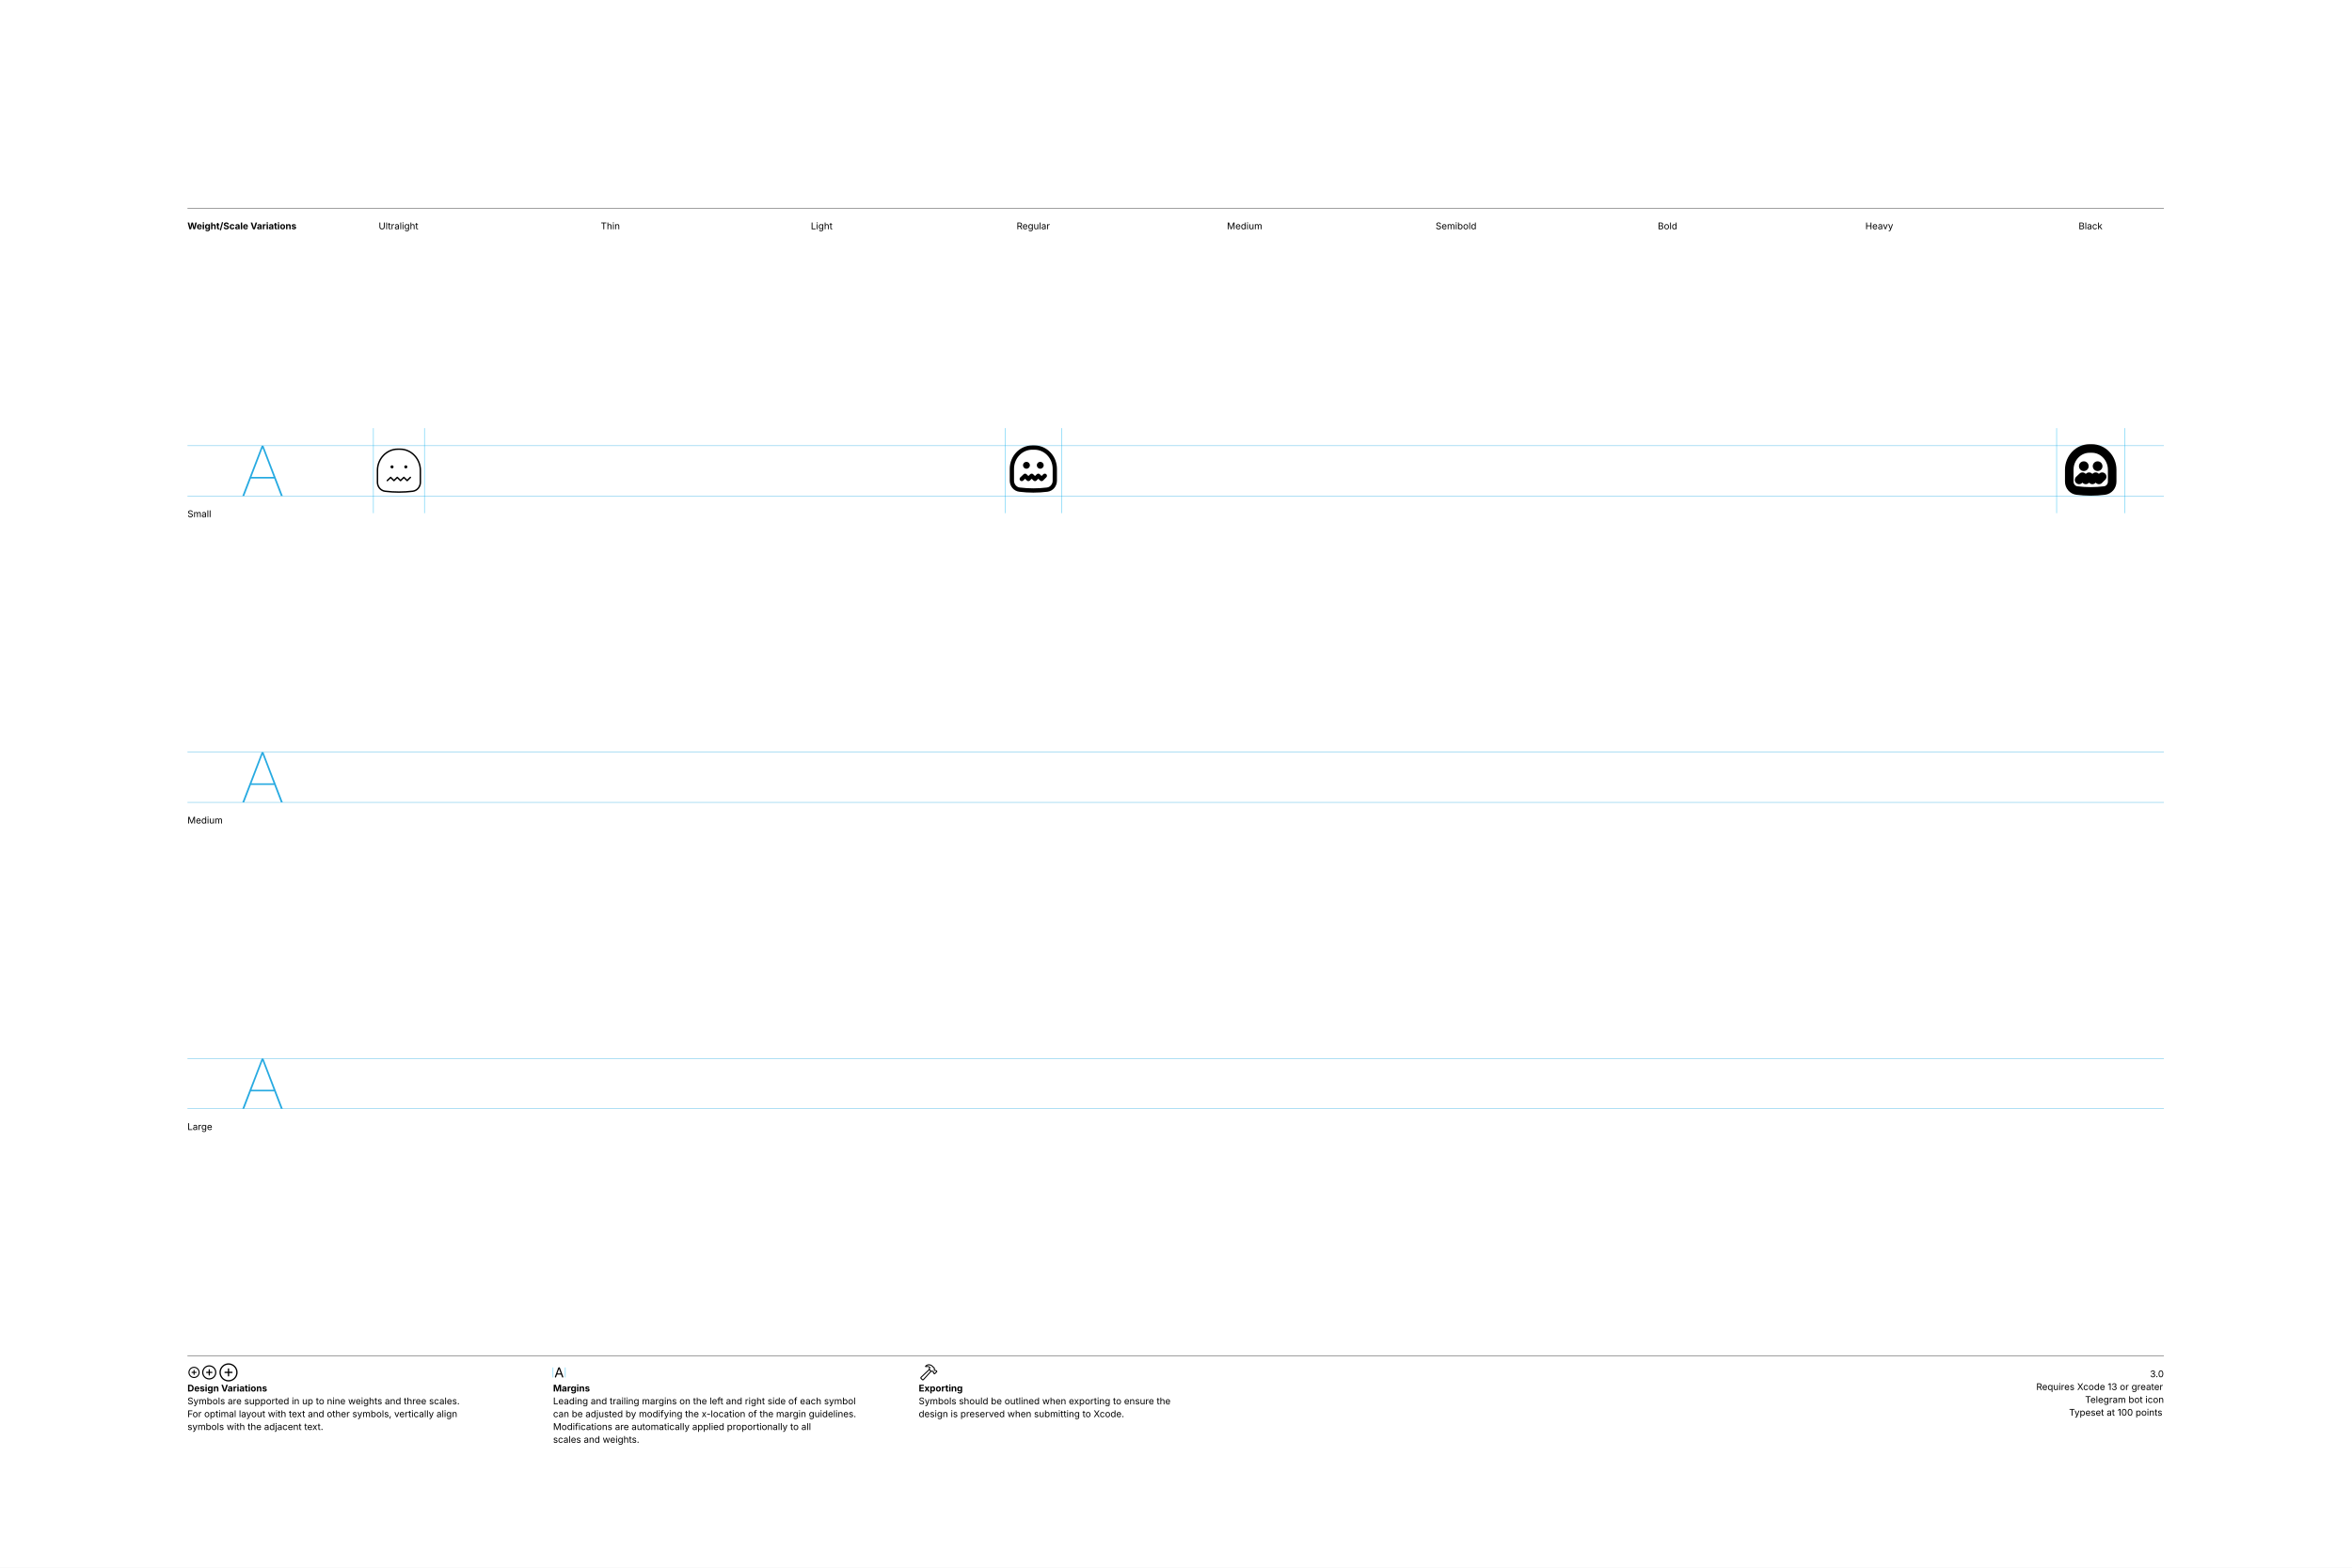
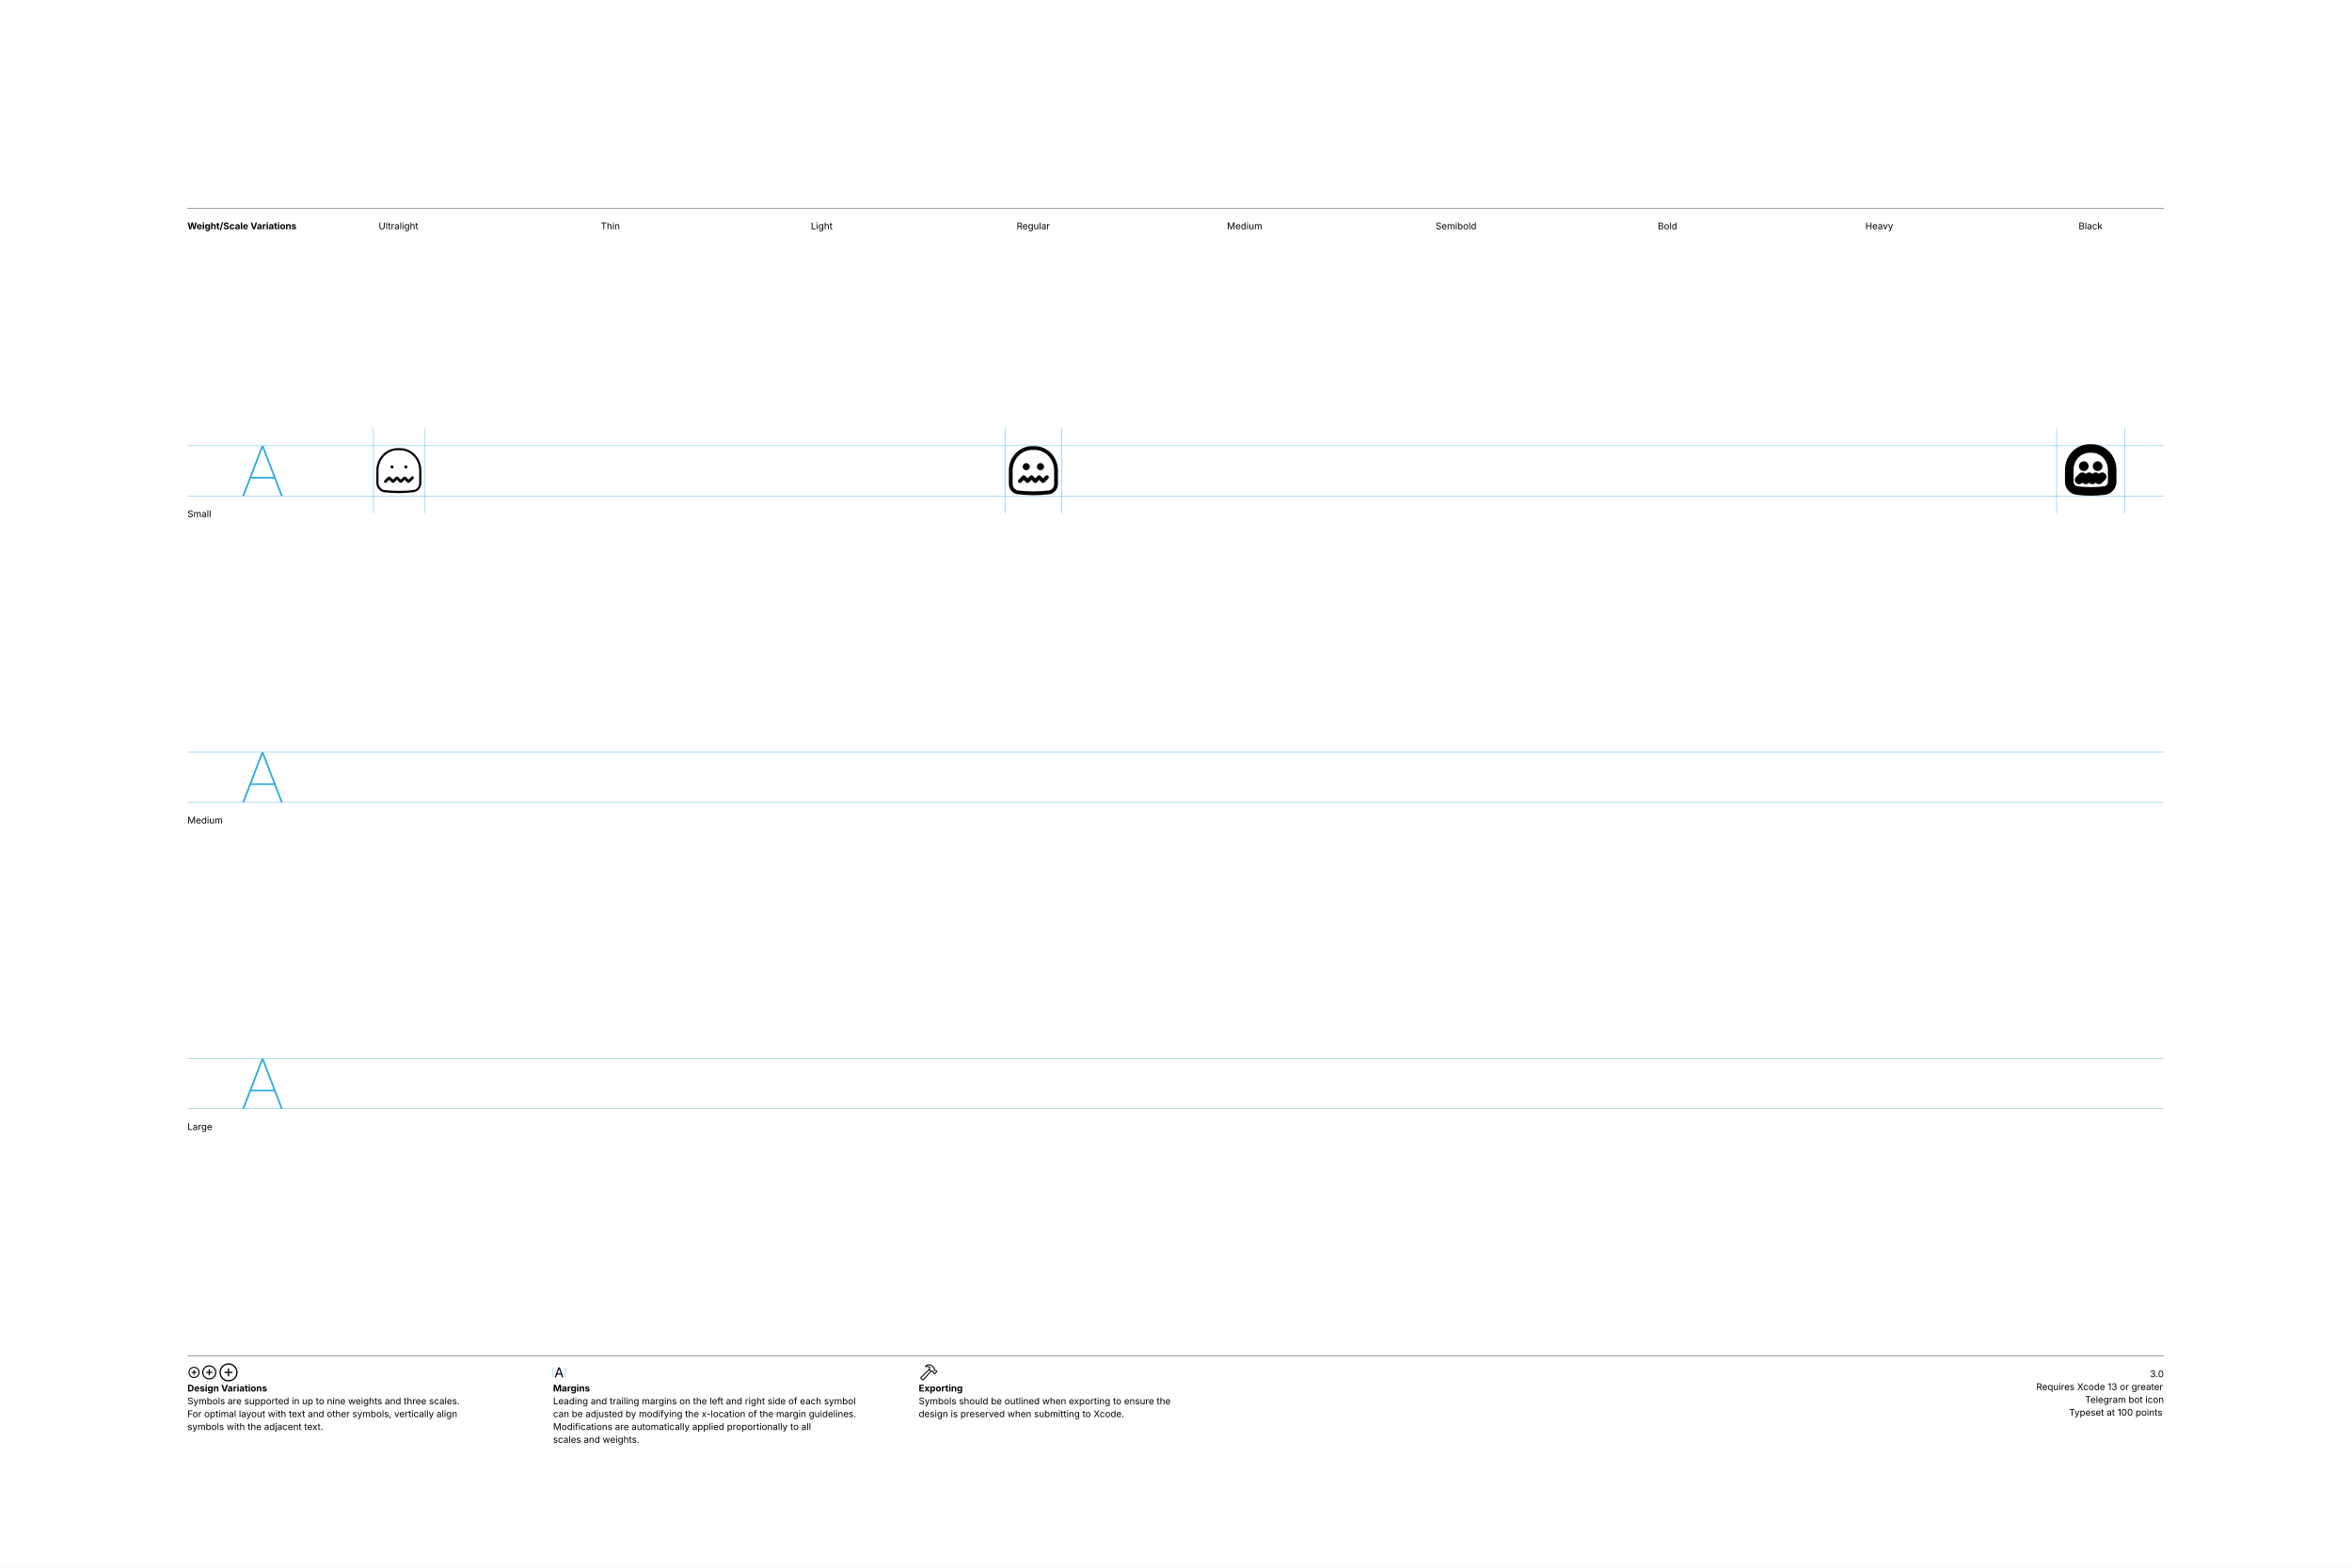
<svg xmlns="http://www.w3.org/2000/svg" width="3300" height="2200" viewBox="0 0 3300 2200" fill="none">
  <g id="Notes">
    <path id="artboard" d="M3300 0H0V2200H3300V0Z" fill="white" />
    <path id="Vector" d="M263 292H3036" stroke="black" stroke-width="0.5" />
    <text id="Weight/Scale Variations" fill="black" xml:space="preserve" style="white-space: pre" font-family="Inter" font-size="13" font-weight="bold" letter-spacing="0em">
      <tspan x="263" y="321.727">Weight/Scale Variations</tspan>
    </text>
    <text id="Ultralight" fill="black" xml:space="preserve" style="white-space: pre" font-family="Inter" font-size="13" letter-spacing="0em">
      <tspan x="531.211" y="321.727">Ultralight</tspan>
    </text>
    <text id="Thin" fill="black" xml:space="preserve" style="white-space: pre" font-family="Inter" font-size="13" letter-spacing="0em">
      <tspan x="842.922" y="321.727">Thin</tspan>
    </text>
    <text id="Light" fill="black" xml:space="preserve" style="white-space: pre" font-family="Inter" font-size="13" letter-spacing="0em">
      <tspan x="1137.63" y="321.727">Light</tspan>
    </text>
    <text id="Regular" fill="black" xml:space="preserve" style="white-space: pre" font-family="Inter" font-size="13" letter-spacing="0em">
      <tspan x="1426.34" y="321.727">Regular</tspan>
    </text>
    <text id="Medium" fill="black" xml:space="preserve" style="white-space: pre" font-family="Inter" font-size="13" letter-spacing="0em">
      <tspan x="1721.56" y="321.727">Medium</tspan>
    </text>
    <text id="Semibold" fill="black" xml:space="preserve" style="white-space: pre" font-family="Inter" font-size="13" letter-spacing="0em">
      <tspan x="2014.27" y="321.727">Semibold</tspan>
    </text>
    <text id="Bold" fill="black" xml:space="preserve" style="white-space: pre" font-family="Inter" font-size="13" letter-spacing="0em">
      <tspan x="2325.98" y="321.727">Bold</tspan>
    </text>
    <text id="Heavy" fill="black" xml:space="preserve" style="white-space: pre" font-family="Inter" font-size="13" letter-spacing="0em">
      <tspan x="2617.19" y="321.727">Heavy</tspan>
    </text>
    <text id="Black" fill="black" xml:space="preserve" style="white-space: pre" font-family="Inter" font-size="13" letter-spacing="0em">
      <tspan x="2916.4" y="321.727">Black</tspan>
    </text>
    <path id="Vector_2" d="M263 1903H3036" stroke="black" stroke-width="0.5" />
    <g id="Group">
      <path id="Vector_3" d="M272.248 1933.83C273.329 1933.83 274.344 1933.62 275.295 1933.21C276.245 1932.8 277.084 1932.23 277.81 1931.51C278.535 1930.78 279.105 1929.94 279.519 1928.99C279.932 1928.04 280.139 1927.02 280.139 1925.95C280.139 1924.87 279.932 1923.86 279.519 1922.91C279.105 1921.96 278.534 1921.12 277.805 1920.39C277.075 1919.66 276.236 1919.09 275.285 1918.68C274.335 1918.27 273.319 1918.07 272.238 1918.07C271.164 1918.07 270.152 1918.27 269.201 1918.68C268.251 1919.09 267.414 1919.66 266.691 1920.39C265.969 1921.12 265.401 1921.96 264.987 1922.91C264.574 1923.86 264.367 1924.87 264.367 1925.95C264.367 1927.02 264.574 1928.04 264.987 1928.99C265.401 1929.94 265.97 1930.78 266.696 1931.51C267.422 1932.23 268.26 1932.8 269.211 1933.21C270.161 1933.62 271.174 1933.83 272.248 1933.83ZM272.248 1932.35C271.363 1932.35 270.534 1932.18 269.763 1931.85C268.991 1931.52 268.314 1931.07 267.731 1930.48C267.149 1929.89 266.693 1929.21 266.364 1928.44C266.035 1927.66 265.871 1926.83 265.871 1925.95C265.871 1925.06 266.034 1924.23 266.359 1923.46C266.685 1922.68 267.139 1922 267.722 1921.42C268.304 1920.83 268.981 1920.37 269.753 1920.05C270.524 1919.72 271.353 1919.55 272.238 1919.55C273.13 1919.55 273.962 1919.72 274.733 1920.05C275.505 1920.37 276.184 1920.83 276.769 1921.42C277.355 1922 277.814 1922.68 278.146 1923.46C278.478 1924.23 278.644 1925.06 278.644 1925.95C278.644 1926.83 278.48 1927.66 278.151 1928.44C277.823 1929.21 277.367 1929.89 276.784 1930.48C276.202 1931.07 275.523 1931.52 274.748 1931.85C273.973 1932.18 273.14 1932.35 272.248 1932.35ZM268.654 1925.95C268.654 1926.16 268.723 1926.34 268.859 1926.47C268.996 1926.61 269.178 1926.67 269.406 1926.67H271.516V1928.79C271.516 1929.01 271.581 1929.18 271.711 1929.32C271.841 1929.46 272.017 1929.53 272.238 1929.53C272.453 1929.53 272.631 1929.46 272.771 1929.32C272.91 1929.18 272.98 1929.01 272.98 1928.79V1926.67H275.09C275.311 1926.67 275.49 1926.61 275.627 1926.47C275.764 1926.34 275.832 1926.16 275.832 1925.95C275.832 1925.73 275.764 1925.55 275.627 1925.41C275.49 1925.28 275.311 1925.21 275.09 1925.21H272.98V1923.1C272.98 1922.88 272.91 1922.7 272.771 1922.56C272.631 1922.42 272.453 1922.35 272.238 1922.35C272.017 1922.35 271.841 1922.42 271.711 1922.56C271.581 1922.7 271.516 1922.88 271.516 1923.1V1925.21H269.406C269.178 1925.21 268.996 1925.28 268.859 1925.41C268.723 1925.55 268.654 1925.73 268.654 1925.95Z" fill="black" />
    </g>
    <g id="Group_2">
      <path id="Vector_4" d="M293.576 1935.91C294.937 1935.91 296.218 1935.65 297.419 1935.13C298.62 1934.61 299.68 1933.89 300.598 1932.97C301.516 1932.05 302.235 1930.99 302.756 1929.79C303.277 1928.59 303.537 1927.31 303.537 1925.95C303.537 1924.59 303.277 1923.31 302.756 1922.11C302.235 1920.91 301.516 1919.85 300.598 1918.93C299.68 1918.01 298.618 1917.29 297.414 1916.77C296.21 1916.25 294.927 1915.99 293.566 1915.99C292.206 1915.99 290.925 1916.25 289.724 1916.77C288.522 1917.29 287.465 1918.01 286.55 1918.93C285.635 1919.85 284.917 1920.91 284.396 1922.11C283.876 1923.31 283.615 1924.59 283.615 1925.95C283.615 1927.31 283.876 1928.59 284.396 1929.79C284.917 1930.99 285.637 1932.05 286.555 1932.97C287.473 1933.89 288.532 1934.61 289.733 1935.13C290.935 1935.65 292.215 1935.91 293.576 1935.91ZM293.576 1934.25C292.424 1934.25 291.346 1934.04 290.344 1933.61C289.341 1933.18 288.461 1932.58 287.702 1931.82C286.944 1931.06 286.351 1930.18 285.925 1929.18C285.498 1928.18 285.285 1927.1 285.285 1925.95C285.285 1924.8 285.498 1923.72 285.925 1922.72C286.351 1921.71 286.942 1920.83 287.697 1920.07C288.452 1919.31 289.331 1918.71 290.334 1918.29C291.337 1917.86 292.414 1917.65 293.566 1917.65C294.719 1917.65 295.796 1917.86 296.799 1918.29C297.801 1918.71 298.684 1919.31 299.445 1920.07C300.207 1920.83 300.803 1921.71 301.232 1922.72C301.662 1923.72 301.877 1924.8 301.877 1925.95C301.877 1927.1 301.664 1928.18 301.237 1929.18C300.811 1930.18 300.218 1931.06 299.46 1931.82C298.702 1932.58 297.819 1933.18 296.813 1933.61C295.808 1934.04 294.729 1934.25 293.576 1934.25ZM289.045 1925.95C289.045 1926.18 289.123 1926.38 289.279 1926.53C289.436 1926.68 289.637 1926.75 289.885 1926.75H292.756V1929.63C292.756 1929.88 292.831 1930.08 292.98 1930.23C293.13 1930.38 293.322 1930.46 293.557 1930.46C293.804 1930.46 294.004 1930.38 294.157 1930.23C294.31 1930.08 294.387 1929.88 294.387 1929.63V1926.75H297.268C297.515 1926.75 297.715 1926.68 297.868 1926.53C298.021 1926.38 298.098 1926.18 298.098 1925.95C298.098 1925.7 298.021 1925.5 297.868 1925.35C297.715 1925.2 297.515 1925.12 297.268 1925.12H294.387V1922.25C294.387 1921.99 294.31 1921.79 294.157 1921.64C294.004 1921.48 293.804 1921.41 293.557 1921.41C293.322 1921.41 293.13 1921.49 292.98 1921.64C292.831 1921.8 292.756 1922 292.756 1922.25V1925.12H289.885C289.631 1925.12 289.427 1925.2 289.274 1925.35C289.121 1925.5 289.045 1925.7 289.045 1925.95Z" fill="black" />
    </g>
    <g id="Group_3">
      <path id="Vector_5" d="M320.617 1938.66C322.01 1938.66 323.34 1938.45 324.606 1938.01C325.872 1937.58 327.036 1936.97 328.097 1936.19C329.158 1935.41 330.081 1934.49 330.866 1933.43C331.65 1932.37 332.259 1931.2 332.692 1929.93C333.125 1928.66 333.341 1927.34 333.341 1925.95C333.341 1924.56 333.125 1923.23 332.692 1921.96C332.259 1920.69 331.65 1919.53 330.866 1918.47C330.081 1917.41 329.158 1916.48 328.097 1915.7C327.036 1914.92 325.871 1914.31 324.601 1913.87C323.332 1913.44 322 1913.22 320.607 1913.22C319.214 1913.22 317.884 1913.44 316.618 1913.87C315.351 1914.31 314.189 1914.92 313.131 1915.7C312.073 1916.48 311.152 1917.41 310.368 1918.47C309.583 1919.53 308.976 1920.69 308.546 1921.96C308.117 1923.23 307.902 1924.56 307.902 1925.95C307.902 1927.34 308.118 1928.66 308.551 1929.93C308.984 1931.2 309.591 1932.37 310.373 1933.43C311.154 1934.49 312.075 1935.41 313.136 1936.19C314.197 1936.97 315.361 1937.58 316.627 1938.01C317.894 1938.45 319.223 1938.66 320.617 1938.66ZM320.617 1936.85C319.412 1936.85 318.265 1936.66 317.174 1936.3C316.084 1935.93 315.086 1935.41 314.181 1934.75C313.276 1934.08 312.49 1933.3 311.823 1932.39C311.155 1931.48 310.639 1930.48 310.275 1929.39C309.91 1928.3 309.728 1927.15 309.728 1925.95C309.728 1924.74 309.91 1923.59 310.275 1922.5C310.639 1921.41 311.154 1920.41 311.818 1919.5C312.482 1918.59 313.266 1917.8 314.171 1917.14C315.076 1916.48 316.074 1915.96 317.165 1915.6C318.255 1915.23 319.402 1915.05 320.607 1915.05C321.818 1915.05 322.969 1915.23 324.059 1915.6C325.15 1915.96 326.149 1916.48 327.057 1917.14C327.965 1917.8 328.751 1918.59 329.415 1919.5C330.08 1920.41 330.596 1921.41 330.963 1922.5C331.331 1923.59 331.515 1924.74 331.515 1925.95C331.522 1927.15 331.343 1928.3 330.978 1929.39C330.613 1930.48 330.098 1931.48 329.43 1932.39C328.763 1933.3 327.975 1934.08 327.067 1934.75C326.159 1935.41 325.159 1935.93 324.069 1936.3C322.978 1936.66 321.828 1936.85 320.617 1936.85ZM314.845 1925.95C314.845 1926.2 314.931 1926.41 315.104 1926.58C315.277 1926.75 315.496 1926.83 315.763 1926.83H319.708V1930.78C319.708 1931.05 319.791 1931.27 319.957 1931.44C320.123 1931.61 320.337 1931.7 320.597 1931.7C320.864 1931.7 321.084 1931.62 321.256 1931.45C321.429 1931.28 321.515 1931.06 321.515 1930.78V1926.83H325.47C325.737 1926.83 325.955 1926.75 326.124 1926.58C326.294 1926.41 326.378 1926.2 326.378 1925.95C326.378 1925.68 326.294 1925.45 326.124 1925.29C325.955 1925.12 325.737 1925.03 325.47 1925.03H321.515V1921.09C321.515 1920.81 321.429 1920.59 321.256 1920.42C321.084 1920.24 320.864 1920.16 320.597 1920.16C320.337 1920.16 320.123 1920.24 319.957 1920.42C319.791 1920.59 319.708 1920.81 319.708 1921.09V1925.03H315.763C315.49 1925.03 315.268 1925.12 315.099 1925.29C314.93 1925.45 314.845 1925.68 314.845 1925.95Z" fill="black" />
    </g>
    <text id="Design Variations" fill="black" xml:space="preserve" style="white-space: pre" font-family="Inter" font-size="13" font-weight="bold" letter-spacing="0em">
      <tspan x="263" y="1952.73">Design Variations</tspan>
    </text>
    <text id="Symbols are supported in up to nine weights and three scales." fill="black" xml:space="preserve" style="white-space: pre" font-family="Inter" font-size="13" letter-spacing="0em">
      <tspan x="263" y="1970.73">Symbols are supported in up to nine weights and three scales.</tspan>
    </text>
    <text id="For optimal layout with text and other symbols, vertically align" fill="black" xml:space="preserve" style="white-space: pre" font-family="Inter" font-size="13" letter-spacing="0em">
      <tspan x="263" y="1988.73">For optimal layout with text and other symbols, vertically align</tspan>
    </text>
    <text id="symbols with the adjacent text." fill="black" xml:space="preserve" style="white-space: pre" font-family="Inter" font-size="13" letter-spacing="0em">
      <tspan x="263" y="2006.73">symbols with the adjacent text.</tspan>
    </text>
    <path id="Vector_6" d="M776 1919V1933" stroke="#00AEEF" stroke-width="0.5" />
    <g id="Group_4">
      <path id="Vector_7" d="M779.311 1933.16C779.571 1933.16 779.773 1933.1 779.916 1932.99C780.059 1932.88 780.176 1932.69 780.268 1932.41L781.527 1928.97H787.289L788.549 1932.41C788.64 1932.69 788.757 1932.88 788.9 1932.99C789.044 1933.1 789.242 1933.16 789.496 1933.16C789.757 1933.16 789.963 1933.08 790.116 1932.94C790.269 1932.8 790.346 1932.6 790.346 1932.36C790.346 1932.21 790.31 1932.03 790.238 1931.83L785.658 1919.63C785.541 1919.33 785.382 1919.11 785.18 1918.96C784.978 1918.81 784.721 1918.73 784.408 1918.73C783.803 1918.73 783.393 1919.03 783.178 1919.62L778.598 1931.84C778.526 1932.04 778.49 1932.22 778.49 1932.37C778.49 1932.61 778.563 1932.81 778.71 1932.95C778.856 1933.09 779.057 1933.16 779.311 1933.16ZM782.006 1927.48L784.379 1920.91H784.428L786.801 1927.48H782.006Z" fill="black" />
    </g>
    <path id="Vector_8" d="M793.197 1919V1933" stroke="#00AEEF" stroke-width="0.5" />
    <text id="Margins" fill="black" xml:space="preserve" style="white-space: pre" font-family="Inter" font-size="13" font-weight="bold" letter-spacing="0em">
      <tspan x="776" y="1952.73">Margins</tspan>
    </text>
    <text id="Leading and trailing margins on the left and right side of each symbol" fill="black" xml:space="preserve" style="white-space: pre" font-family="Inter" font-size="13" letter-spacing="0em">
      <tspan x="776" y="1970.73">Leading and trailing margins on the left and right side of each symbol</tspan>
    </text>
    <text id="can be adjusted by modifying the x-location of the margin guidelines." fill="black" xml:space="preserve" style="white-space: pre" font-family="Inter" font-size="13" letter-spacing="0em">
      <tspan x="776" y="1988.73">can be adjusted by modifying the x-location of the margin guidelines.</tspan>
    </text>
    <text id="Modifications are automatically applied proportionally to all" fill="black" xml:space="preserve" style="white-space: pre" font-family="Inter" font-size="13" letter-spacing="0em">
      <tspan x="776" y="2006.73">Modifications are automatically applied proportionally to all</tspan>
    </text>
    <text id="scales and weights." fill="black" xml:space="preserve" style="white-space: pre" font-family="Inter" font-size="13" letter-spacing="0em">
      <tspan x="776" y="2024.73">scales and weights.</tspan>
    </text>
    <g id="Group_5">
      <path id="Vector_9" d="M1291.84 1934.87L1293.54 1936.57C1293.97 1937.01 1294.42 1937.21 1294.9 1937.18C1295.38 1937.15 1295.85 1936.87 1296.31 1936.36L1307.01 1924.57L1306.04 1923.6L1295.43 1935.28C1295.25 1935.48 1295.07 1935.59 1294.89 1935.62C1294.71 1935.64 1294.51 1935.54 1294.27 1935.3L1293.1 1934.14C1292.87 1933.91 1292.76 1933.7 1292.79 1933.52C1292.82 1933.34 1292.94 1933.16 1293.14 1932.98L1304.62 1922.18L1303.64 1921.21L1292.05 1932.1C1291.55 1932.56 1291.29 1933.02 1291.25 1933.5C1291.22 1933.97 1291.41 1934.43 1291.84 1934.87ZM1298.26 1916.67C1298.05 1916.87 1297.93 1917.1 1297.91 1917.37C1297.88 1917.63 1297.93 1917.85 1298.04 1918.05C1298.16 1918.23 1298.33 1918.37 1298.56 1918.46C1298.78 1918.55 1299.06 1918.56 1299.38 1918.48C1300.11 1918.31 1300.85 1918.24 1301.6 1918.27C1302.35 1918.3 1303.08 1918.55 1303.79 1919.02L1303.21 1920.47C1303.04 1920.89 1302.99 1921.25 1303.07 1921.56C1303.14 1921.87 1303.31 1922.16 1303.58 1922.43L1305.87 1924.75C1306.12 1925 1306.35 1925.14 1306.58 1925.18C1306.81 1925.22 1307.06 1925.21 1307.34 1925.16L1308.4 1924.96L1309.07 1925.64L1309.03 1926.19C1309.01 1926.44 1309.04 1926.67 1309.12 1926.88C1309.2 1927.09 1309.36 1927.31 1309.61 1927.55L1310.37 1928.29C1310.61 1928.53 1310.87 1928.66 1311.15 1928.67C1311.44 1928.68 1311.7 1928.57 1311.93 1928.33L1314.84 1925.41C1315.07 1925.18 1315.19 1924.92 1315.18 1924.65C1315.18 1924.37 1315.05 1924.11 1314.81 1923.87L1314.04 1923.11C1313.8 1922.87 1313.58 1922.7 1313.38 1922.61C1313.17 1922.53 1312.95 1922.49 1312.71 1922.51L1312.13 1922.56L1311.49 1921.93L1311.73 1920.8C1311.8 1920.52 1311.79 1920.26 1311.7 1920.02C1311.6 1919.77 1311.41 1919.5 1311.12 1919.21L1308.92 1917.02C1308.09 1916.2 1307.2 1915.58 1306.26 1915.16C1305.32 1914.75 1304.37 1914.53 1303.42 1914.52C1302.47 1914.5 1301.55 1914.68 1300.66 1915.04C1299.78 1915.41 1298.98 1915.95 1298.26 1916.67ZM1299.75 1917.04C1300.36 1916.6 1301.01 1916.28 1301.7 1916.1C1302.39 1915.91 1303.1 1915.85 1303.8 1915.92C1304.51 1915.98 1305.2 1916.17 1305.87 1916.49C1306.54 1916.8 1307.15 1917.24 1307.7 1917.79L1310.13 1920.21C1310.25 1920.32 1310.32 1920.44 1310.35 1920.55C1310.38 1920.66 1310.38 1920.8 1310.34 1920.97L1310.02 1922.45L1311.52 1923.94L1312.51 1923.88C1312.63 1923.87 1312.72 1923.88 1312.79 1923.9C1312.85 1923.93 1312.94 1923.99 1313.03 1924.08L1313.61 1924.66L1311.17 1927.1L1310.59 1926.53C1310.49 1926.43 1310.43 1926.35 1310.41 1926.28C1310.38 1926.22 1310.37 1926.12 1310.38 1925.99L1310.45 1925.01L1308.95 1923.53L1307.43 1923.78C1307.26 1923.81 1307.14 1923.82 1307.04 1923.8C1306.95 1923.77 1306.84 1923.7 1306.71 1923.59L1304.71 1921.58C1304.58 1921.47 1304.51 1921.35 1304.49 1921.25C1304.48 1921.14 1304.51 1920.99 1304.59 1920.81L1305.46 1918.72C1304.68 1917.99 1303.8 1917.49 1302.83 1917.21C1301.85 1916.93 1300.86 1916.94 1299.84 1917.24C1299.76 1917.26 1299.71 1917.24 1299.69 1917.19C1299.67 1917.15 1299.69 1917.1 1299.75 1917.04Z" fill="black" />
    </g>
    <text id="Exporting" fill="black" xml:space="preserve" style="white-space: pre" font-family="Inter" font-size="13" font-weight="bold" letter-spacing="0em">
      <tspan x="1289" y="1952.73">Exporting</tspan>
    </text>
    <text id="Symbols should be outlined when exporting to ensure the" fill="black" xml:space="preserve" style="white-space: pre" font-family="Inter" font-size="13" letter-spacing="0em">
      <tspan x="1289" y="1970.73">Symbols should be outlined when exporting to ensure the</tspan>
    </text>
    <text id="design is preserved when submitting to Xcode." fill="black" xml:space="preserve" style="white-space: pre" font-family="Inter" font-size="13" letter-spacing="0em">
      <tspan x="1289" y="1988.73">design is preserved when submitting to Xcode.</tspan>
    </text>
    <text id="template-version" fill="black" xml:space="preserve" style="white-space: pre" font-family="Inter" font-size="13" letter-spacing="0em">
      <tspan x="3016.64" y="1932.73">3.0</tspan>
    </text>
    <text id="Requires Xcode 13 or greater" fill="black" xml:space="preserve" style="white-space: pre" font-family="Inter" font-size="13" letter-spacing="0em">
      <tspan x="2857" y="1950.73">Requires Xcode 13 or greater</tspan>
    </text>
    <text id="descriptive-name" fill="black" xml:space="preserve" style="white-space: pre" font-family="Inter" font-size="13" letter-spacing="0em">
      <tspan x="2925.51" y="1968.73">Telegram bot icon</tspan>
    </text>
    <text id="Typeset at 100 points" fill="black" xml:space="preserve" style="white-space: pre" font-family="Inter" font-size="13" letter-spacing="0em">
      <tspan x="2903" y="1986.73">Typeset at 100 points</tspan>
    </text>
    <text id="Small" fill="black" xml:space="preserve" style="white-space: pre" font-family="Inter" font-size="13" letter-spacing="0em">
      <tspan x="263" y="725.727">Small</tspan>
    </text>
    <text id="Medium_2" fill="black" xml:space="preserve" style="white-space: pre" font-family="Inter" font-size="13" letter-spacing="0em">
      <tspan x="263" y="1155.73">Medium</tspan>
    </text>
    <text id="Large" fill="black" xml:space="preserve" style="white-space: pre" font-family="Inter" font-size="13" letter-spacing="0em">
      <tspan x="263" y="1585.73">Large</tspan>
    </text>
  </g>
  <g id="Guides">
    <g id="H-reference">
      <path id="Vector_10" d="M339.993 696H342.638L368.328 628.867H369.03V625.541H367.123L339.993 696ZM350.688 671.52H385.982L385.231 669.271H351.438L350.688 671.52ZM394.119 696H396.764L369.638 625.541H368.433V628.867L394.119 696Z" fill="#27AAE1" />
    </g>
    <path id="Baseline-S" d="M263 696H3036" stroke="#27AAE1" stroke-width="0.5" />
    <path id="Capline-S" d="M263 625.541H3036" stroke="#27AAE1" stroke-width="0.5" />
    <g id="H-reference_2">
      <path id="Vector_11" d="M339.993 1126H342.638L368.328 1058.87H369.03V1055.54H367.123L339.993 1126ZM350.688 1101.52H385.982L385.231 1099.27H351.438L350.688 1101.52ZM394.119 1126H396.764L369.638 1055.54H368.433V1058.87L394.119 1126Z" fill="#27AAE1" />
    </g>
    <path id="Baseline-M" d="M263 1126H3036" stroke="#27AAE1" stroke-width="0.5" />
    <path id="Capline-M" d="M263 1055.54H3036" stroke="#27AAE1" stroke-width="0.5" />
    <g id="H-reference_3">
      <path id="Vector_12" d="M339.993 1556H342.638L368.328 1488.87H369.03V1485.54H367.123L339.993 1556ZM350.688 1531.52H385.982L385.231 1529.27H351.438L350.688 1531.52ZM394.119 1556H396.764L369.638 1485.54H368.433V1488.87L394.119 1556Z" fill="#27AAE1" />
    </g>
    <path id="Baseline-L" d="M263 1556H3036" stroke="#27AAE1" stroke-width="0.5" />
    <path id="Capline-L" d="M263 1485.54H3036" stroke="#27AAE1" stroke-width="0.5" />
    <path id="left-margin-Ultralight-S" d="M523.942 600.785V720.121" stroke="#00AEEF" stroke-width="0.5" />
    <path id="right-margin-Ultralight-S" d="M595.48 600.785V720.121" stroke="#00AEEF" stroke-width="0.5" />
    <path id="left-margin-Regular-S" d="M1410.15 600.785V720.121" stroke="#00AEEF" stroke-width="0.5" />
    <path id="right-margin-Regular-S" d="M1489.54 600.785V720.121" stroke="#00AEEF" stroke-width="0.5" />
    <path id="left-margin-Black-S" d="M2885.55 600.785V720.121" stroke="#00AEEF" stroke-width="0.5" />
    <path id="right-margin-Black-S" d="M2981.25 600.785V720.121" stroke="#00AEEF" stroke-width="0.5" />
  </g>
  <g id="Symbols">
    <g id="Black-S">
-       <path id="Path" fill-rule="evenodd" clip-rule="evenodd" d="M2916.9 654.206C2916.9 650.445 2919.95 647.392 2923.72 647.392C2927.48 647.392 2930.53 650.445 2930.53 654.206C2930.53 657.972 2927.48 661.019 2923.72 661.019C2919.95 661.019 2916.9 657.972 2916.9 654.206Z" fill="black" />
-       <path id="Path_2" fill-rule="evenodd" clip-rule="evenodd" d="M2936.27 654.206C2936.27 650.445 2939.32 647.392 2943.09 647.392C2946.85 647.392 2949.9 650.445 2949.9 654.206C2949.9 657.972 2946.85 661.019 2943.09 661.019C2939.32 661.019 2936.27 657.972 2936.27 654.206Z" fill="black" />
-       <path id="Vector_13" d="M2917.11 673.451L2921.82 668.958L2926.45 673.451L2931.09 668.958L2935.72 673.451L2940.35 668.958L2944.98 673.451L2949.48 668.958M2931.77 629.373C2916.07 629.373 2903.3 642.758 2903.3 659.213V675.837C2903.3 682.234 2907.89 687.632 2913.99 688.388C2920.43 689.182 2926.91 689.58 2933.4 689.58C2939.89 689.58 2946.37 689.182 2952.81 688.388C2958.91 687.632 2963.51 682.234 2963.51 675.837V659.213C2963.51 642.758 2950.73 629.373 2935.04 629.373H2931.77Z" stroke="black" stroke-width="12" stroke-linecap="round" stroke-linejoin="round" />
+       <path id="Path" fill-rule="evenodd" clip-rule="evenodd" d="M2916.91 654.206C2916.91 650.445 2919.95 647.393 2923.72 647.393C2927.48 647.393 2930.53 650.445 2930.53 654.206C2930.53 657.973 2927.48 661.02 2923.72 661.02C2919.95 661.02 2916.91 657.973 2916.91 654.206V654.206Z" fill="black" />
+       <path id="Path_2" fill-rule="evenodd" clip-rule="evenodd" d="M2936.27 654.206C2936.27 650.445 2939.32 647.393 2943.09 647.393C2946.85 647.393 2949.9 650.445 2949.9 654.206C2949.9 657.973 2946.85 661.02 2943.09 661.02C2939.32 661.02 2936.27 657.973 2936.27 654.206V654.206Z" fill="black" />
+       <path id="Vector_13" d="M2917.12 673.451L2921.82 668.958L2926.46 673.451L2931.09 668.958L2935.72 673.451L2940.35 668.958L2944.98 673.451L2949.48 668.958M2931.77 629.373C2916.07 629.373 2903.3 642.758 2903.3 659.213V675.837C2903.3 682.235 2907.89 687.632 2913.99 688.389C2920.43 689.182 2926.92 689.58 2933.4 689.58C2939.89 689.58 2946.37 689.182 2952.81 688.389C2958.91 687.632 2963.51 682.235 2963.51 675.837V659.213C2963.51 642.758 2950.73 629.373 2935.04 629.373H2931.77Z" stroke="black" stroke-width="12" stroke-linecap="round" stroke-linejoin="round" />
    </g>
    <g id="Regular-S">
-       <path id="Path_3" fill-rule="evenodd" clip-rule="evenodd" d="M1454.7 652.936C1454.7 650.268 1456.86 648.103 1459.53 648.103C1462.2 648.103 1464.36 650.268 1464.36 652.936C1464.36 655.608 1462.2 657.769 1459.53 657.769C1456.86 657.769 1454.7 655.608 1454.7 652.936Z" fill="black" />
-       <path id="Path_4" fill-rule="evenodd" clip-rule="evenodd" d="M1435.33 652.936C1435.33 650.268 1437.49 648.103 1440.16 648.103C1442.83 648.103 1445 650.268 1445 652.936C1445 655.608 1442.83 657.769 1440.16 657.769C1437.49 657.769 1435.33 655.608 1435.33 652.936Z" fill="black" />
-       <path id="Vector_14" d="M1433.56 672.181L1438.27 667.688L1442.9 672.181L1447.53 667.688L1452.16 672.181L1456.79 667.688L1461.43 672.181L1465.92 667.688M1448.21 628.104C1432.51 628.104 1419.74 641.489 1419.74 657.943V674.567C1419.74 680.965 1424.34 686.362 1430.43 687.119C1436.88 687.912 1443.36 688.311 1449.85 688.311C1456.33 688.311 1462.82 687.912 1469.26 687.119C1475.35 686.362 1479.95 680.965 1479.95 674.567V657.943C1479.95 641.489 1467.18 628.104 1451.48 628.104H1448.21Z" stroke="black" stroke-width="6" stroke-linecap="round" stroke-linejoin="round" />
+       <path id="Path_3" fill-rule="evenodd" clip-rule="evenodd" d="M1448.04 626.098C1430.1 626.098 1415.51 641.395 1415.51 660.2V679.2C1415.51 686.511 1420.76 692.68 1427.73 693.544C1435.09 694.451 1442.5 694.906 1449.91 694.906C1457.32 694.906 1464.74 694.451 1472.09 693.544C1479.06 692.68 1484.32 686.511 1484.32 679.2V660.2C1484.32 641.395 1469.72 626.098 1451.78 626.098H1448.04Z" fill="black" />
+       <path id="Path_4" fill-rule="evenodd" clip-rule="evenodd" d="M1479.03 679.2C1479.03 683.847 1475.77 687.754 1471.45 688.29C1457.15 690.051 1442.66 690.051 1428.38 688.29C1424.06 687.754 1420.8 683.847 1420.8 679.2V660.2C1420.8 644.314 1433.02 631.391 1448.04 631.391H1451.78C1466.8 631.391 1479.03 644.314 1479.03 660.2V679.2Z" fill="white" />
+       <path id="Path_5" fill-rule="evenodd" clip-rule="evenodd" d="M1454.84 654.89C1454.84 652.141 1457.07 649.911 1459.82 649.911C1462.57 649.911 1464.8 652.141 1464.8 654.89C1464.8 657.643 1462.57 659.869 1459.82 659.869C1457.07 659.869 1454.84 657.643 1454.84 654.89V654.89Z" fill="black" />
+       <path id="Path_6" fill-rule="evenodd" clip-rule="evenodd" d="M1434.89 654.89C1434.89 652.141 1437.11 649.911 1439.87 649.911C1442.62 649.911 1444.85 652.141 1444.85 654.89C1444.85 657.643 1442.62 659.869 1439.87 659.869C1437.11 659.869 1434.89 657.643 1434.89 654.89V654.89Z" fill="black" />
+       <path id="Path_7" fill-rule="evenodd" clip-rule="evenodd" d="M1470.76 667.784C1471.82 668.841 1471.82 670.554 1470.76 671.611L1465.35 677.021C1464.83 677.548 1464.13 677.811 1463.44 677.811C1462.75 677.811 1462.06 677.548 1461.53 677.021L1458.03 673.523L1454.53 677.021C1453.47 678.078 1451.76 678.078 1450.7 677.021L1447.21 673.523L1443.71 677.021C1442.65 678.078 1440.94 678.078 1439.88 677.021L1436.39 673.523L1432.89 677.021C1431.83 678.078 1430.12 678.078 1429.06 677.021C1428.01 675.965 1428.01 674.251 1429.06 673.194L1434.47 667.784C1435.53 666.727 1437.24 666.727 1438.3 667.784L1441.8 671.283L1445.29 667.784C1446.35 666.727 1448.06 666.727 1449.12 667.784L1452.62 671.283L1456.11 667.784C1457.17 666.727 1458.89 666.727 1459.94 667.784L1463.44 671.283L1466.94 667.784C1467.99 666.727 1469.71 666.727 1470.76 667.784V667.784Z" fill="black" />
    </g>
    <g id="Ultralight-S">
-       <path id="Path_5" fill-rule="evenodd" clip-rule="evenodd" d="M547.865 655.182C547.865 653.989 548.832 653.02 550.027 653.02C551.221 653.02 552.189 653.989 552.189 655.182C552.189 656.377 551.221 657.344 550.027 657.344C548.832 657.344 547.865 656.377 547.865 655.182Z" fill="black" />
-       <path id="Path_6" fill-rule="evenodd" clip-rule="evenodd" d="M567.233 655.182C567.233 653.989 568.2 653.02 569.396 653.02C570.589 653.02 571.558 653.989 571.558 655.182C571.558 656.377 570.589 657.344 569.396 657.344C568.2 657.344 567.233 656.377 567.233 655.182Z" fill="black" />
-       <path id="Vector_15" d="M543.424 674.427L548.132 669.934L552.763 674.427L557.395 669.934L562.027 674.427L566.658 669.934L571.29 674.427L575.787 669.934M558.075 630.349C542.377 630.349 529.606 643.735 529.606 660.189V676.813C529.606 683.211 534.201 688.608 540.299 689.365C546.74 690.158 553.224 690.556 559.712 690.556C566.196 690.556 572.683 690.158 579.121 689.365C585.219 688.608 589.817 683.211 589.817 676.813V660.189C589.817 643.735 577.043 630.349 561.345 630.349H558.075Z" stroke="black" stroke-width="2" stroke-linecap="round" stroke-linejoin="round" />
+       <path id="Path_8" fill-rule="evenodd" clip-rule="evenodd" d="M557.889 628.884C541.427 628.884 528.035 642.921 528.035 660.176V677.61C528.035 684.319 532.853 689.979 539.248 690.772C546.002 691.605 552.802 692.022 559.605 692.022C566.405 692.022 573.208 691.605 579.96 690.772C586.355 689.979 591.176 684.319 591.176 677.61V660.176C591.176 642.921 577.78 628.884 561.318 628.884H557.889Z" fill="black" />
+       <path id="Path_9" fill-rule="evenodd" clip-rule="evenodd" d="M588.145 678.682C588.145 682.767 584.439 687.135 580.718 687.594C566.704 689.32 552.5 689.32 538.493 687.594C535.147 687.181 531.065 681.846 531.065 678.682V660.057C531.065 644.483 543.045 631.815 557.772 631.815H561.435C576.162 631.815 588.145 644.483 588.145 660.057V678.682Z" fill="white" />
+       <path id="Path_10" fill-rule="evenodd" clip-rule="evenodd" d="M547.865 655.182C547.865 653.989 548.832 653.02 550.027 653.02C551.221 653.02 552.189 653.989 552.189 655.182C552.189 656.378 551.221 657.345 550.027 657.345C548.832 657.345 547.865 656.378 547.865 655.182V655.182Z" fill="black" />
+       <path id="Path_11" fill-rule="evenodd" clip-rule="evenodd" d="M567.233 655.182C567.233 653.989 568.2 653.02 569.396 653.02C570.589 653.02 571.558 653.989 571.558 655.182C571.558 656.378 570.589 657.345 569.396 657.345C568.2 657.345 567.233 656.378 567.233 655.182V655.182Z" fill="black" />
+       <path id="Path_12" fill-rule="evenodd" clip-rule="evenodd" d="M580 668.988C581.056 670.045 580.569 671.391 580 671.965L575.045 676.8C574.518 677.326 573.825 677.59 573.133 677.59C572.44 677.59 571.748 677.326 571.218 676.8L567.722 673.301L564.224 676.8C563.167 677.857 561.454 677.857 560.397 676.8L556.902 673.301L553.403 676.8C552.346 677.857 550.633 677.857 549.576 676.8L546.081 673.301L542.582 676.8C541.844 677.564 540.217 677.921 539.427 677.131C538.637 676.342 538.602 675.147 539.427 674.309L544.166 669.562C545.222 668.505 546.936 668.505 547.993 669.562L551.491 673.061L554.986 669.562C556.043 668.505 557.756 668.505 558.813 669.562L562.312 673.061L565.807 669.562C566.864 668.505 568.577 668.505 569.634 669.562L573.133 673.061L576.628 669.562C577.685 668.505 578.943 667.931 580 668.988Z" fill="black" />
    </g>
  </g>
</svg>
